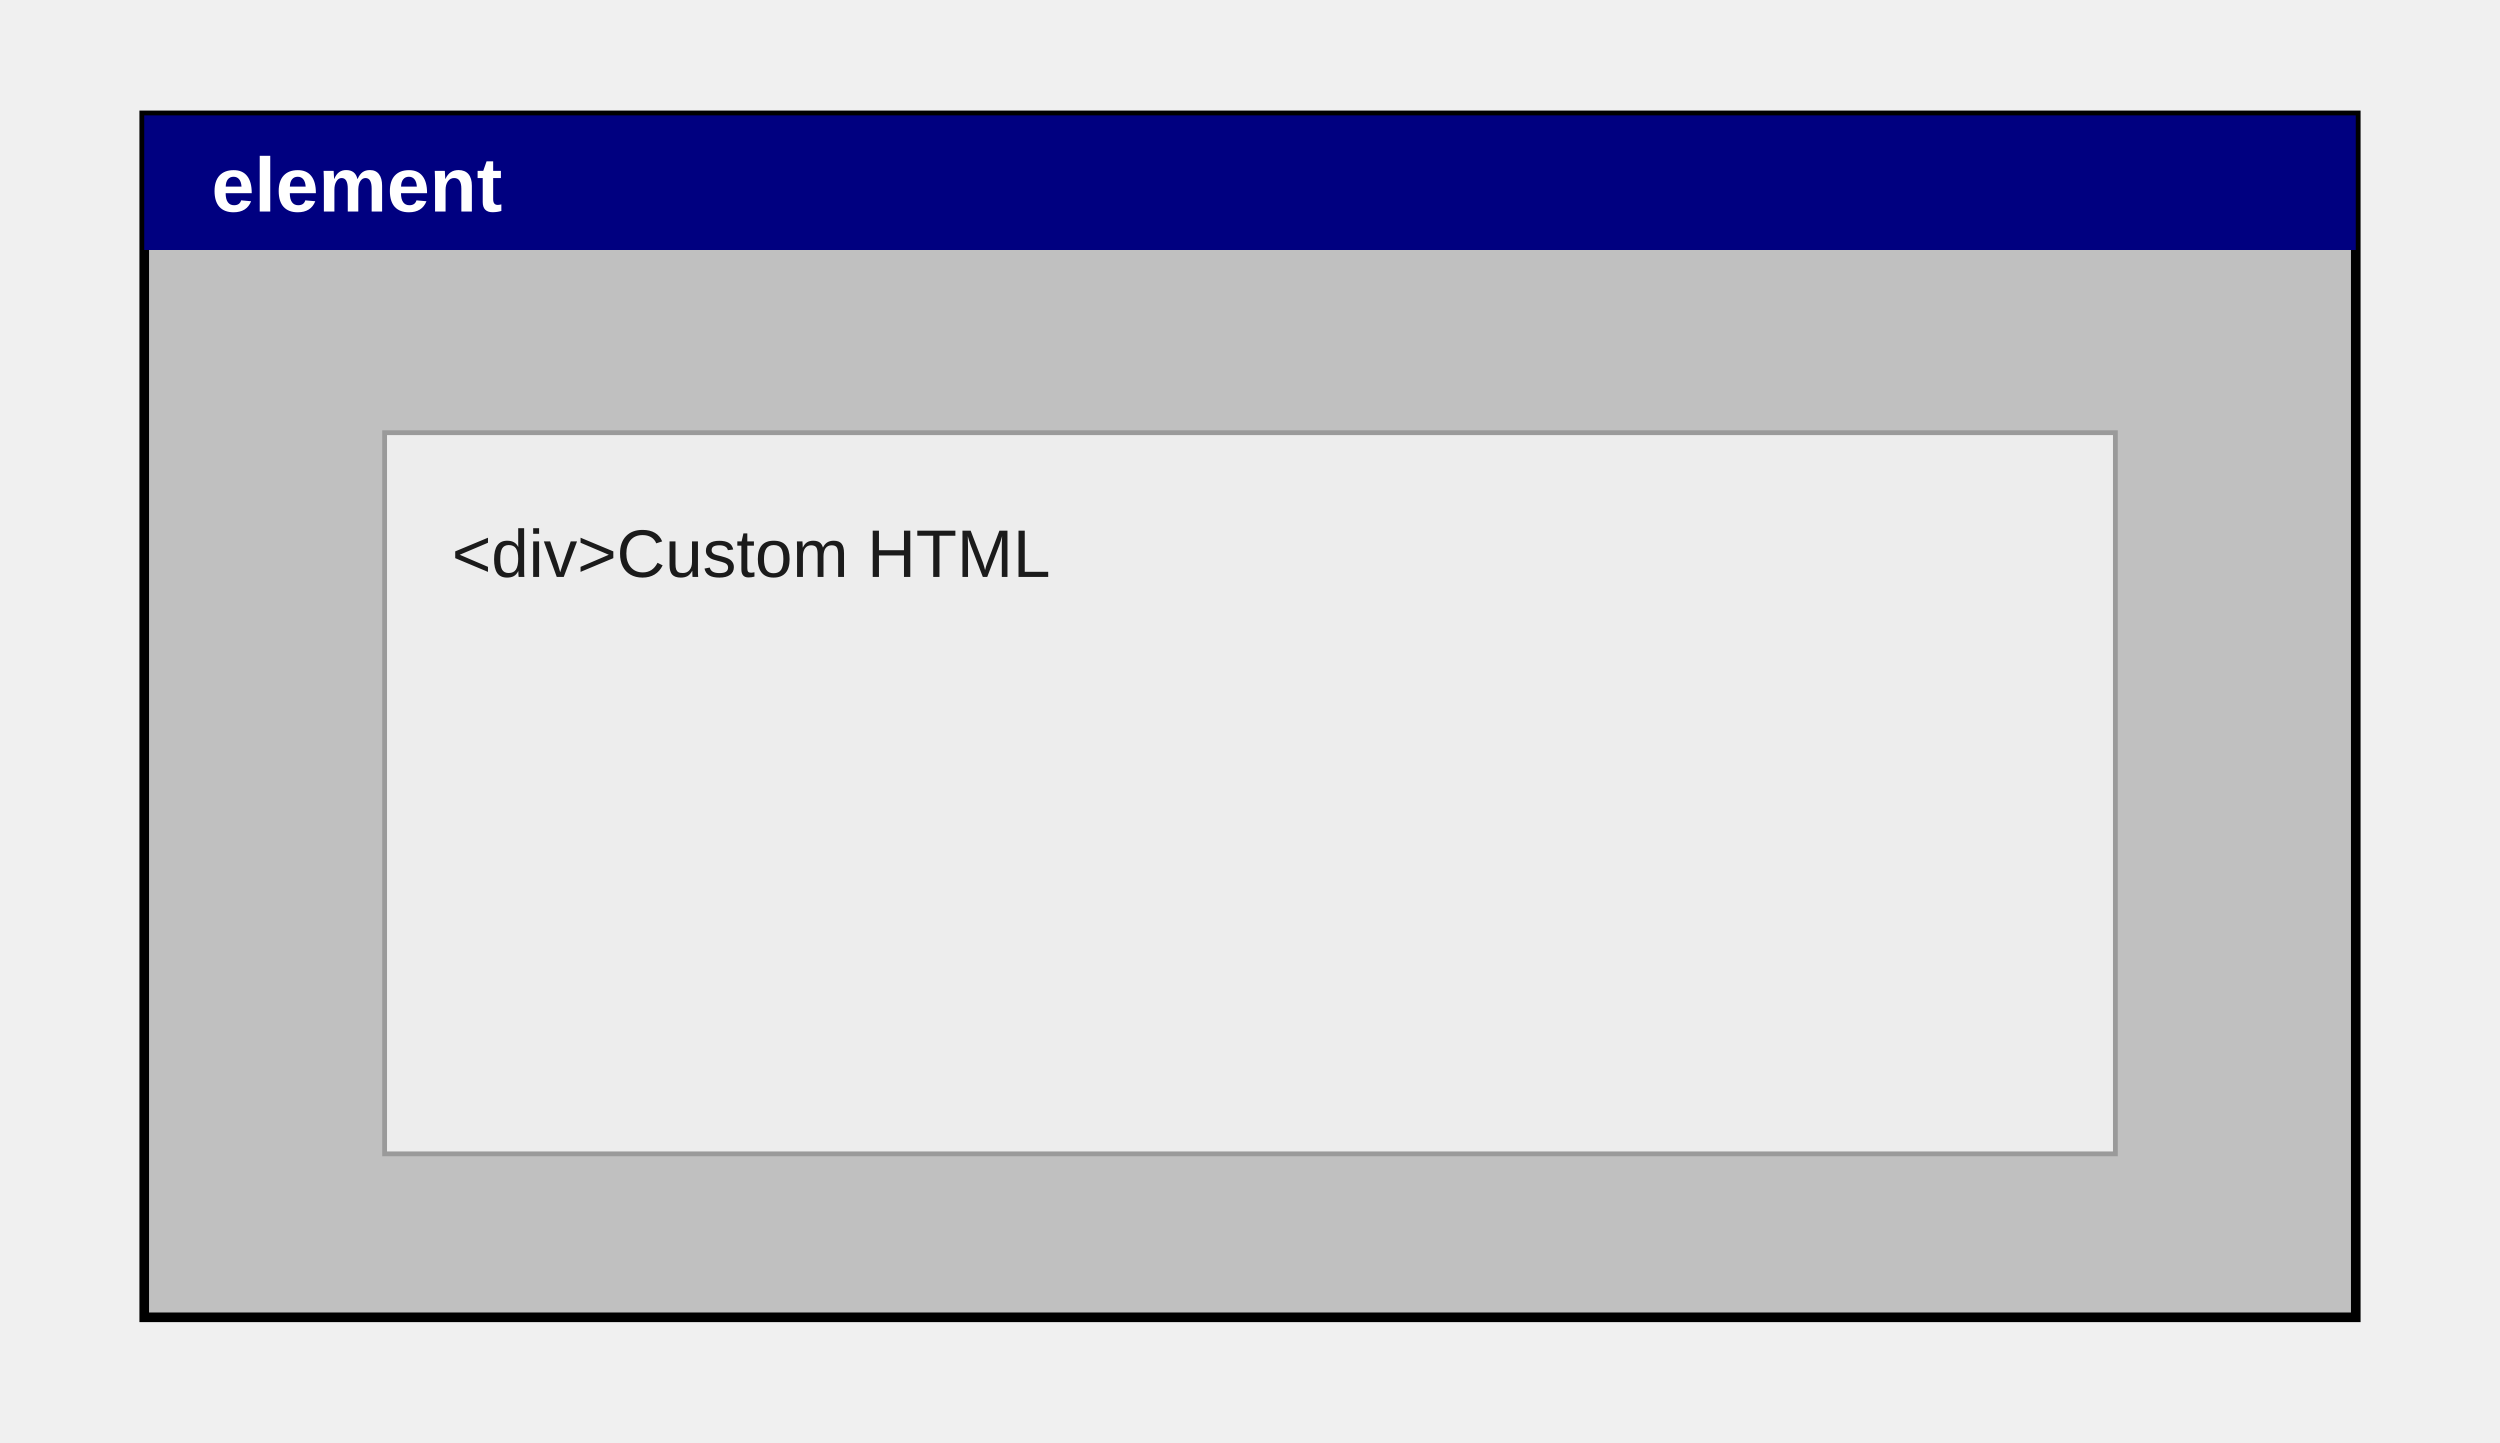
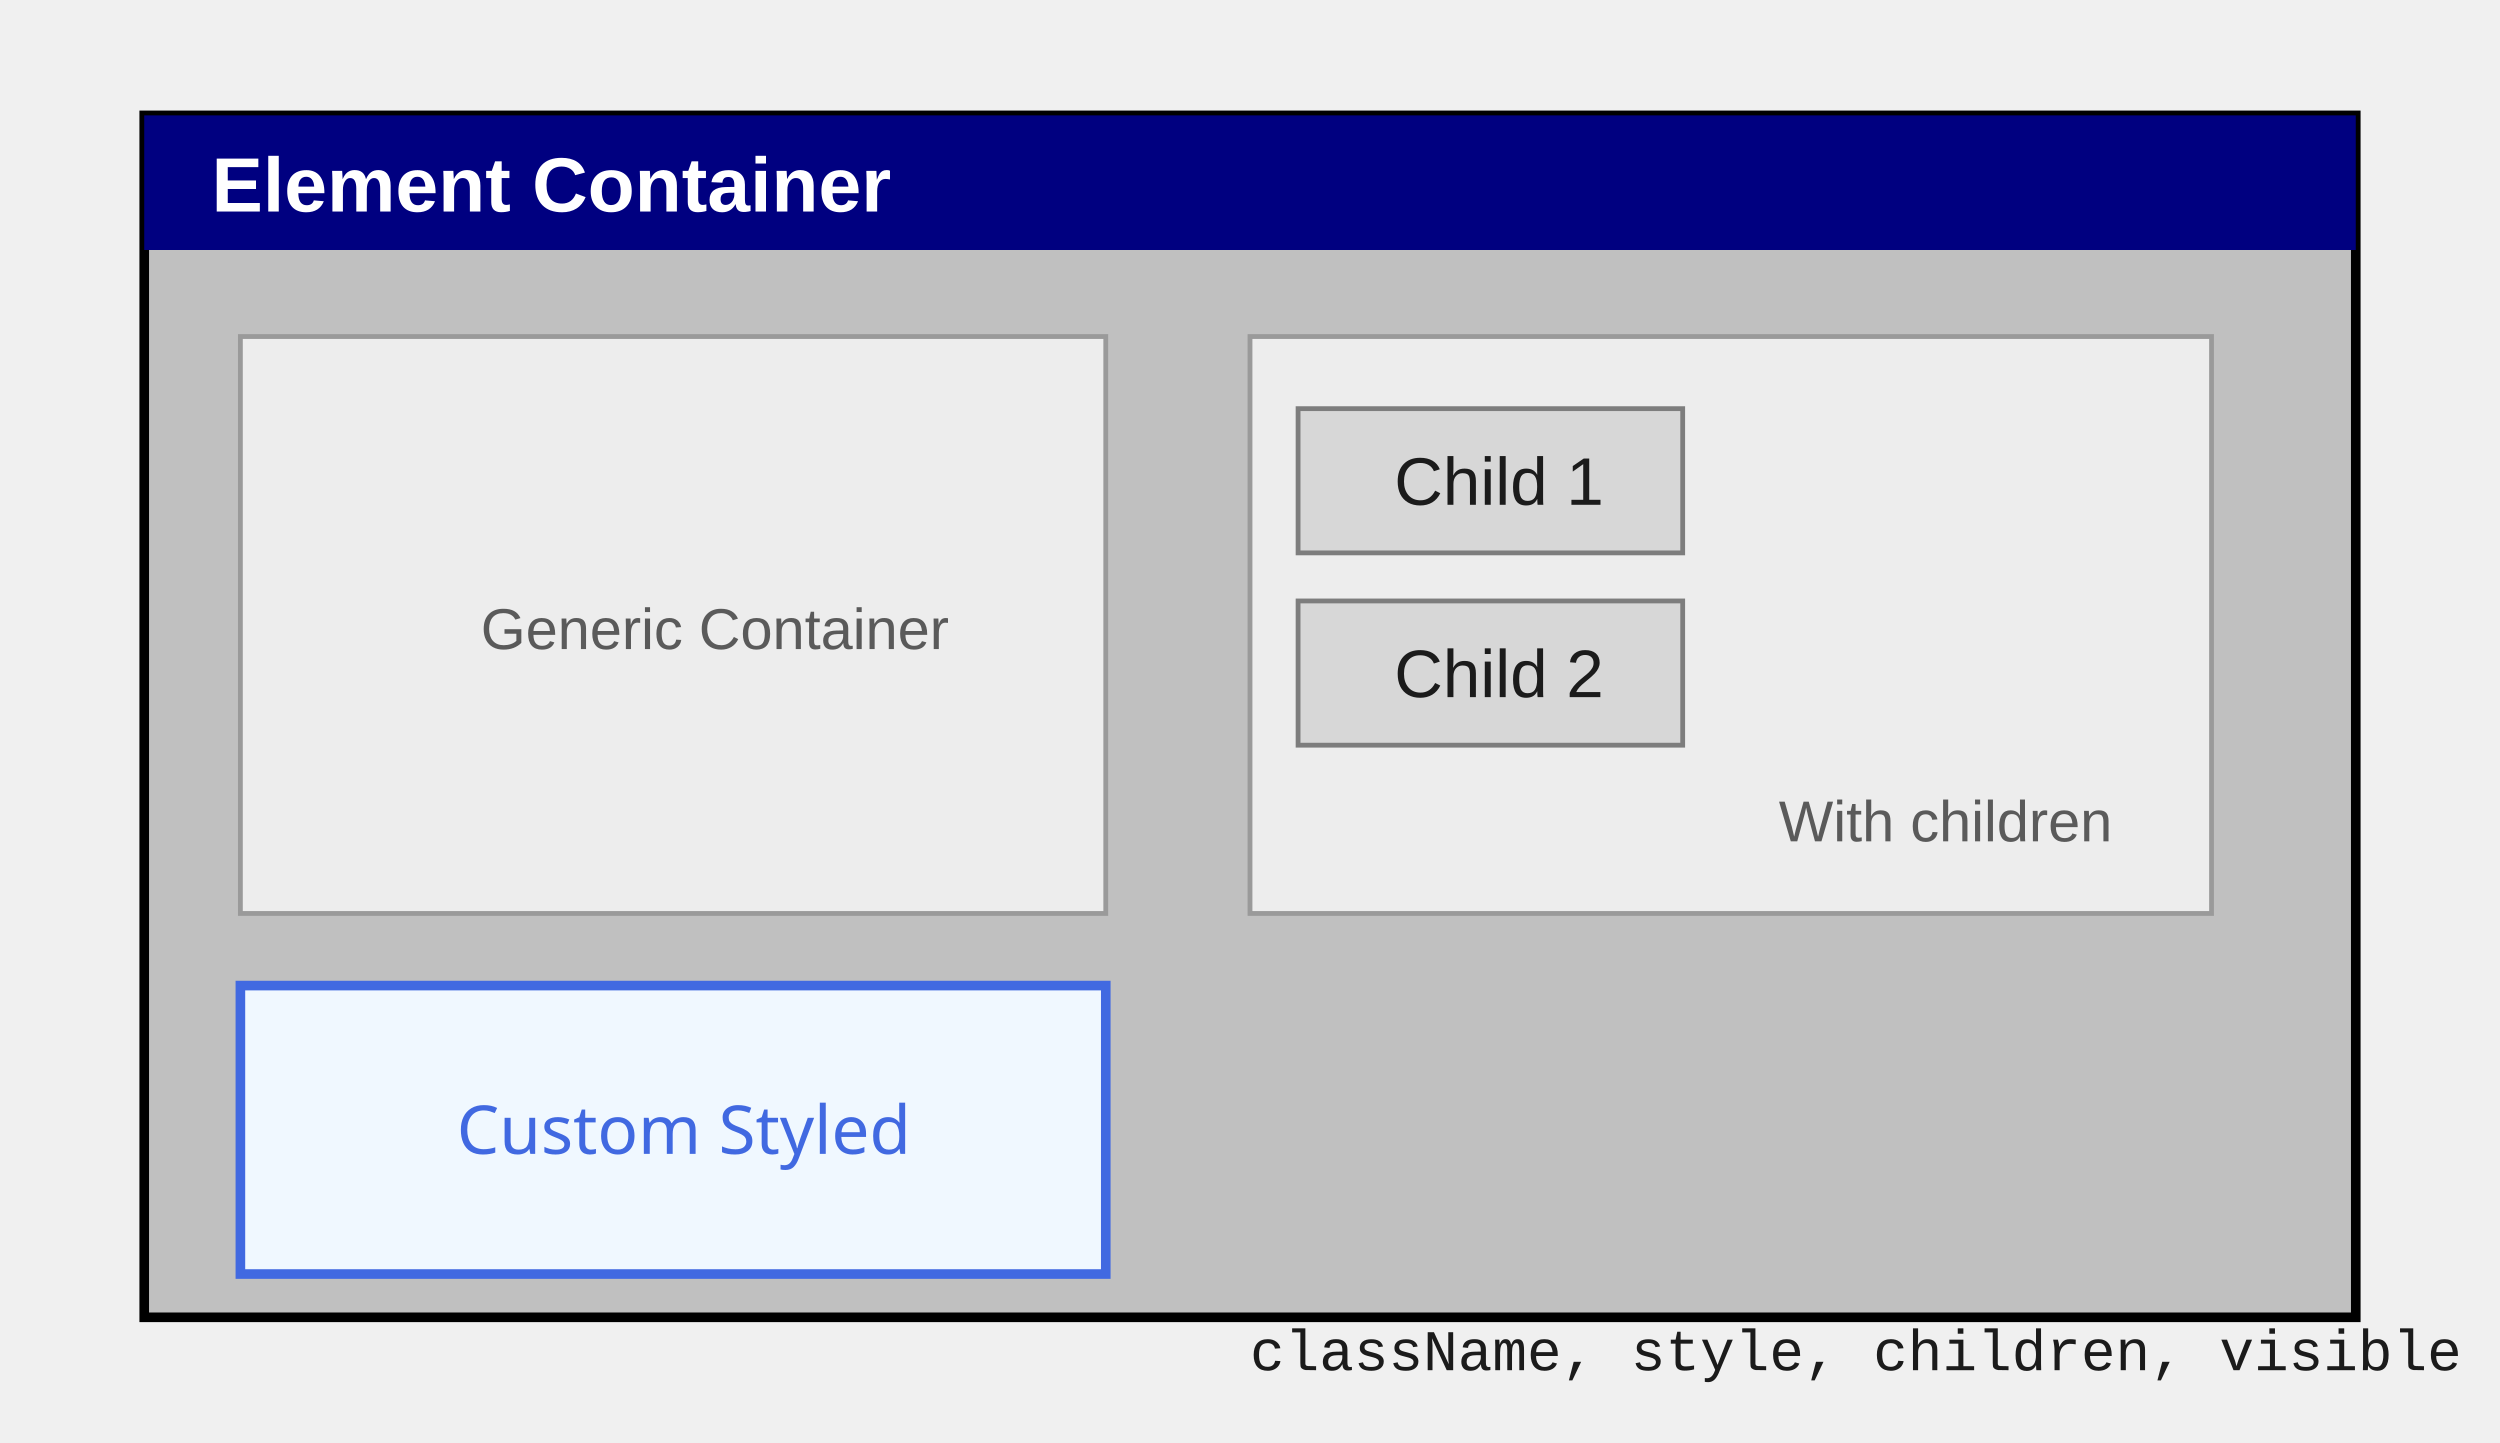
<svg xmlns="http://www.w3.org/2000/svg" width="520" height="300" viewBox="0 0 520 300">
  <defs>
    <style>
      .title { font: 600 16px 'Segoe UI', Arial, sans-serif; fill: #ffffff; }
      .text { font: 14px 'Segoe UI', Arial, sans-serif; fill: #1b1b1b; }
      .muted { font: 12px 'Segoe UI', Arial, sans-serif; fill: #5a5a5a; }
      .window { fill: #c0c0c0; stroke: #000; stroke-width: 2; }
      .titlebar { fill: #000080; }
      .panel { fill: #ededed; stroke: #9a9a9a; stroke-width: 1; }
      .inset { fill: #ffffff; stroke: #7d7d7d; stroke-width: 1; }
      .button { fill: #d7d7d7; stroke: #7d7d7d; stroke-width: 1; }
      .status { fill: #d6d6d6; stroke: #8a8a8a; stroke-width: 1; }
      .menu { fill: #e6e6e6; stroke: #9a9a9a; stroke-width: 1; }
      .accent { fill: #000080; }
    </style>
  </defs>
  <rect x="30" y="24" width="460" height="250" class="window" />
  <rect x="30" y="24" width="460" height="28" class="titlebar" />
-   <text x="44" y="44" class="title">element</text>
-   <rect x="80" y="90" width="360" height="150" class="panel" />
-   <text x="94" y="120" class="text">&lt;div&gt;Custom HTML</text>
+   <text x="44" y="44" class="title">Element Container</text>
+   <rect x="50" y="70" width="180" height="120" class="panel" />
+   <text x="100" y="135" class="muted">Generic Container</text>
+   <rect x="260" y="70" width="200" height="120" class="panel" />
+   <rect x="270" y="85" width="80" height="30" class="button" />
+   <text x="290" y="105" class="text">Child 1</text>
+   <rect x="270" y="125" width="80" height="30" class="button" />
+   <text x="290" y="145" class="text">Child 2</text>
+   <text x="370" y="175" class="muted">With children</text>
+   <rect x="50" y="205" width="180" height="60" fill="#f0f8ff" stroke="#4169e1" stroke-width="2" />
+   <text x="95" y="240" style="font: 14px 'Segoe UI'; fill: #4169e1;">Custom Styled</text>
+   <text x="260" y="285" style="font: 12px 'Courier New'; fill: #1b1b1b;">className, style, children, visible</text>
</svg>
